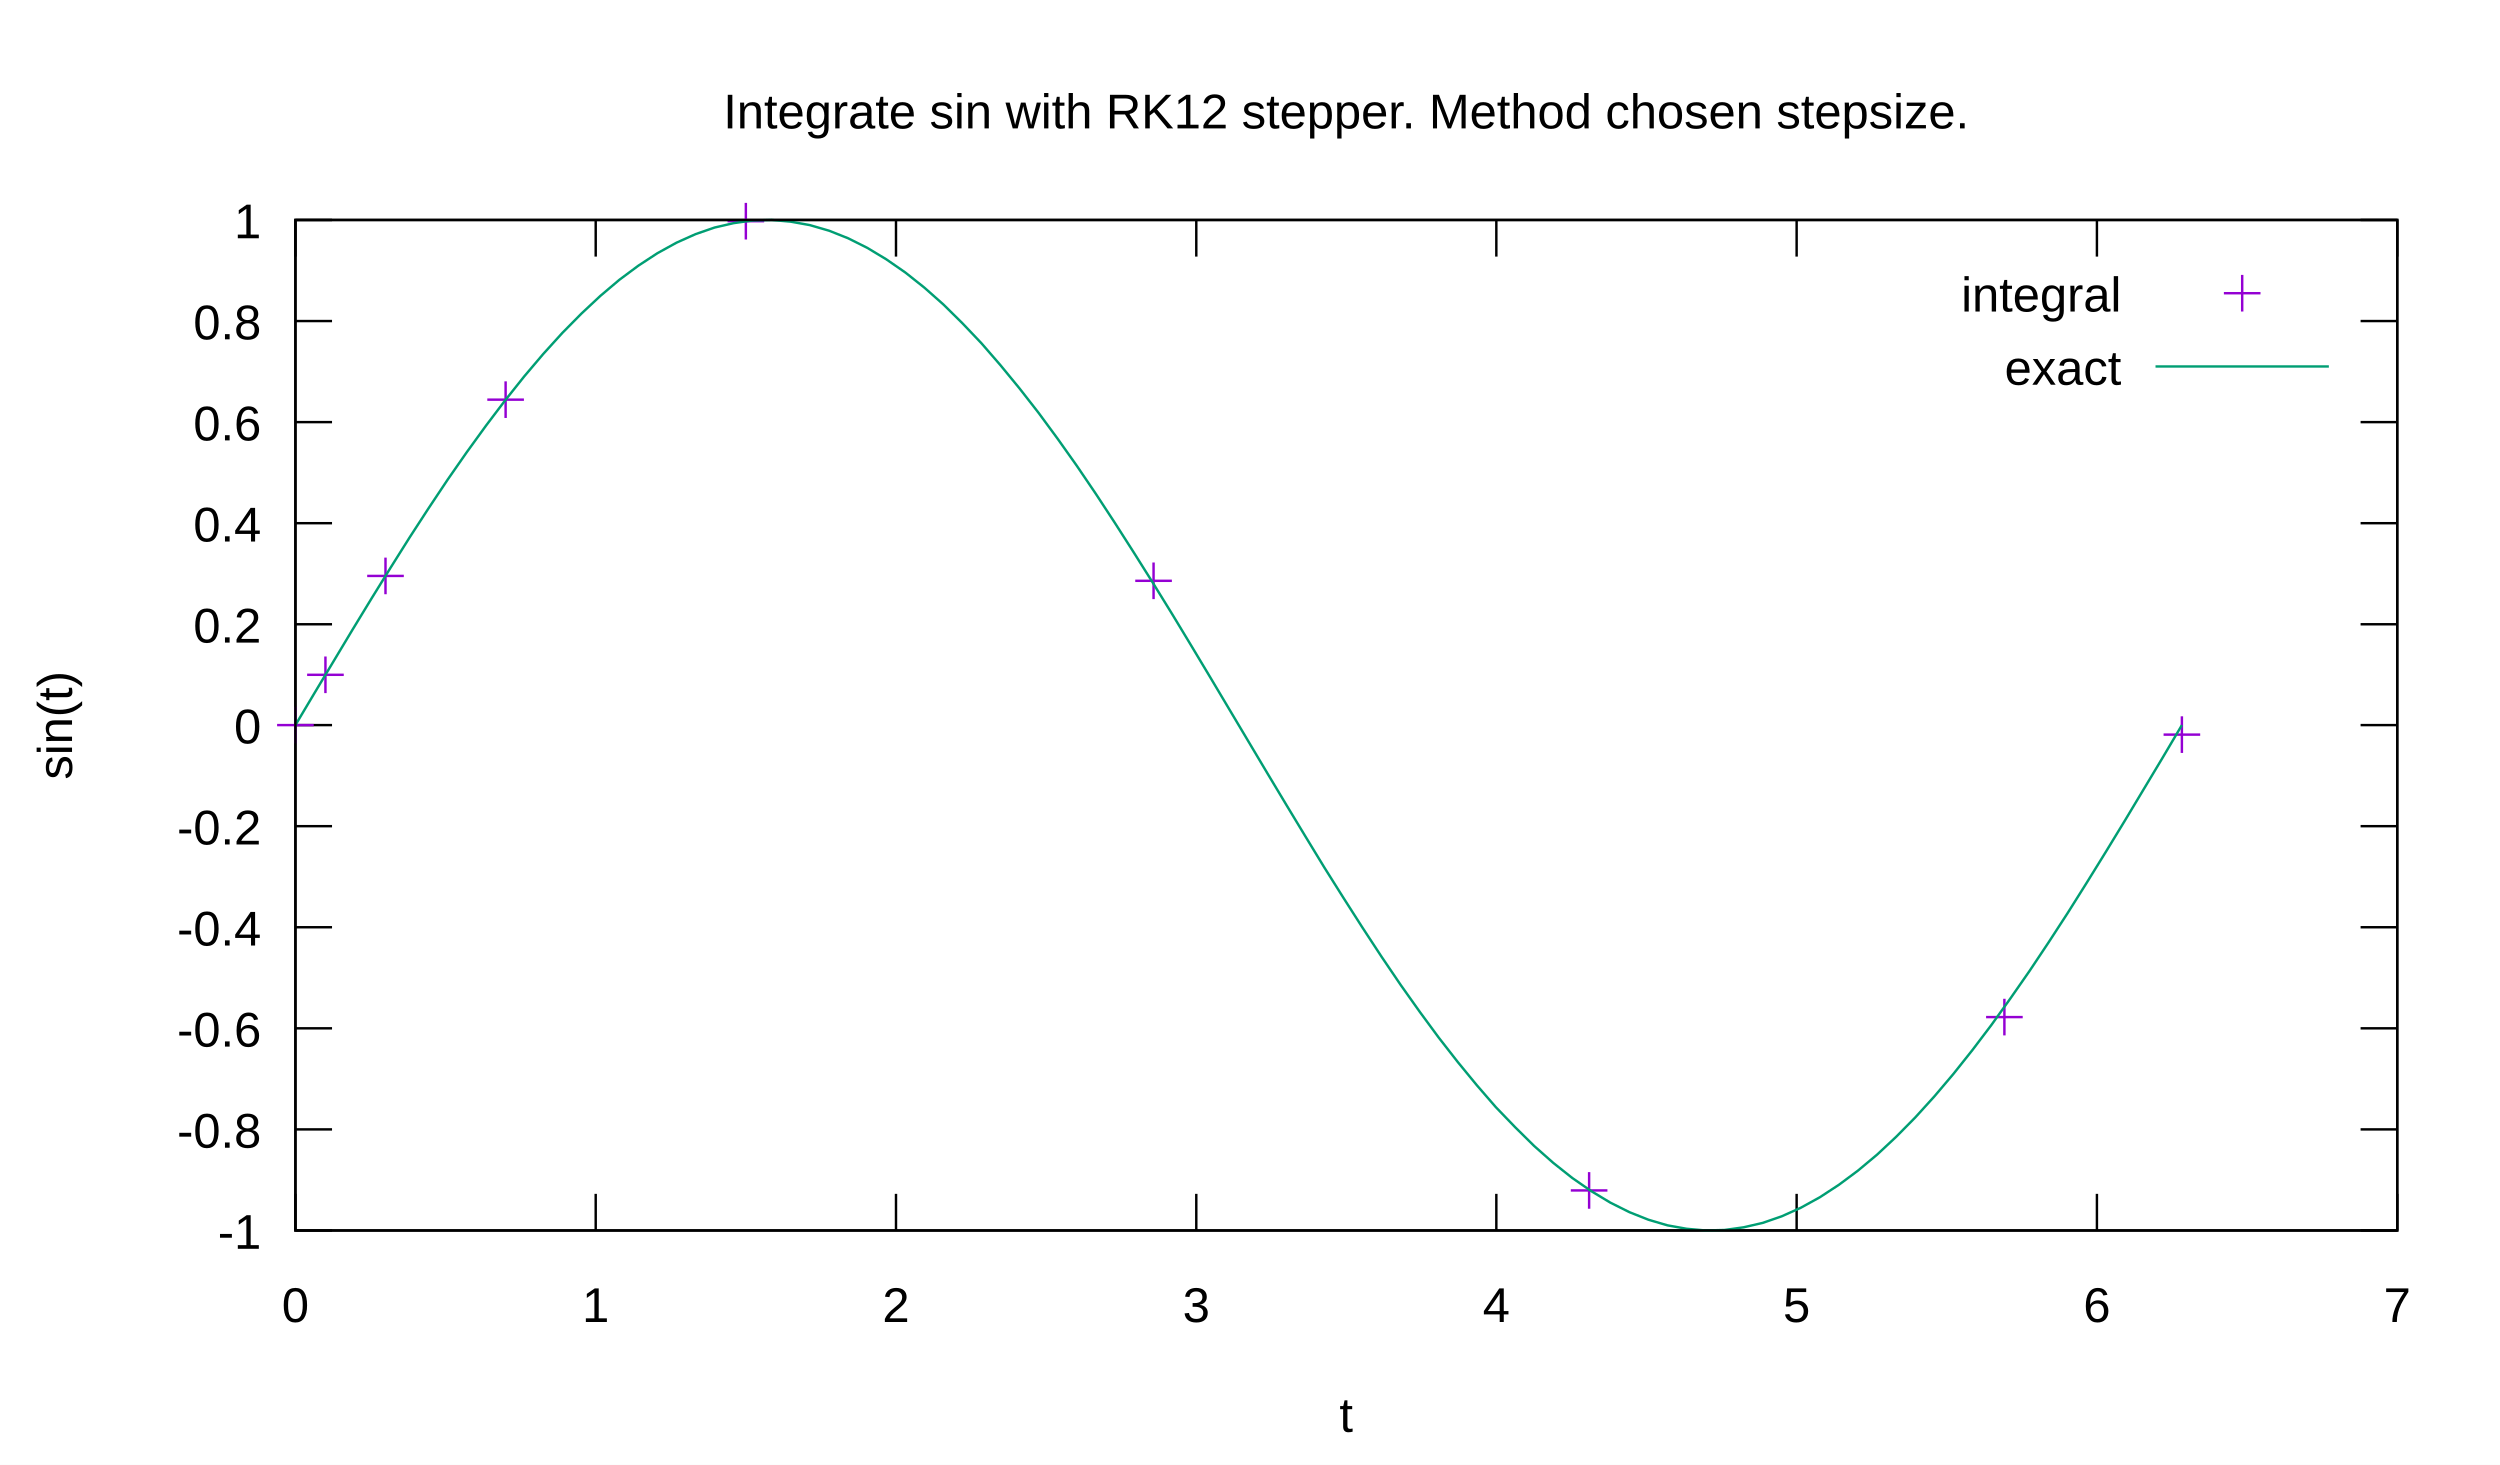
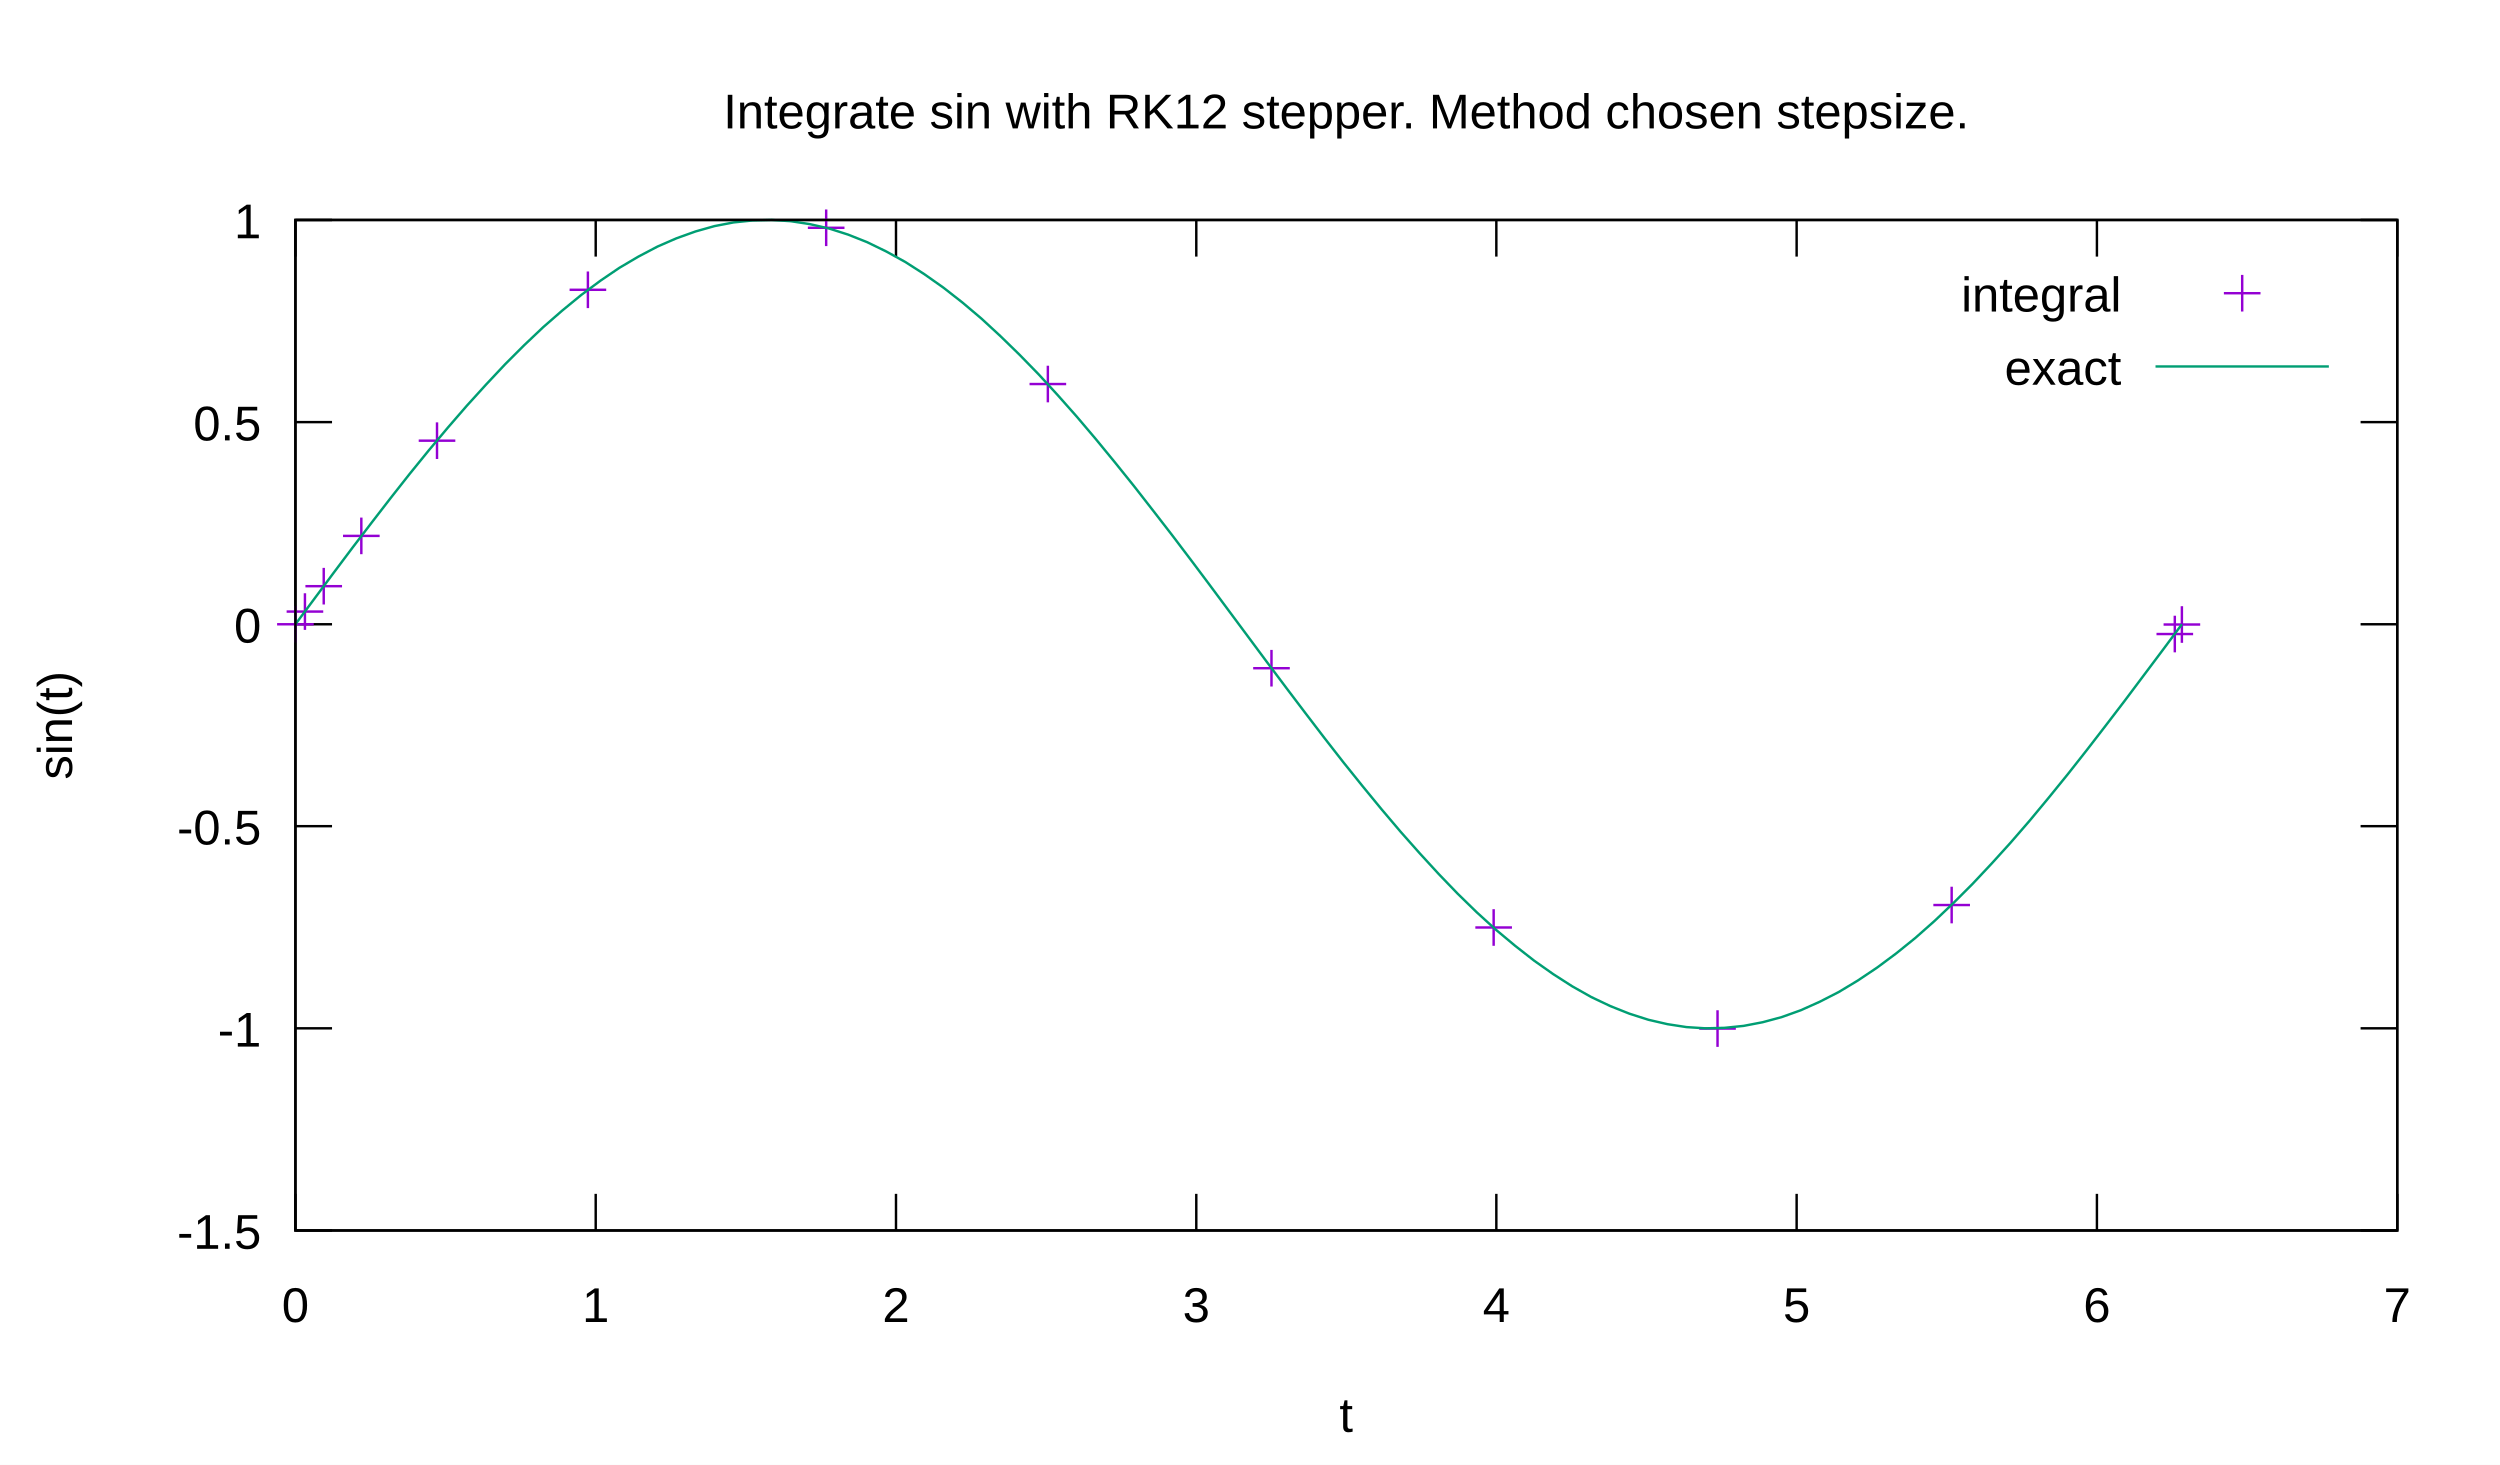
<svg xmlns="http://www.w3.org/2000/svg" xmlns:xlink="http://www.w3.org/1999/xlink" width="1024" height="600" viewBox="0 0 1024 600">
  <g id="gnuplot_canvas">
    <rect x="0" y="0" width="1024" height="600" fill="#ffffff" />
    <defs>
      <circle id="gpDot" r="0.5" stroke-width="0.5" />
      <path id="gpPt0" stroke-width="0.133" stroke="currentColor" d="M-1,0 h2 M0,-1 v2" />
      <path id="gpPt1" stroke-width="0.133" stroke="currentColor" d="M-1,-1 L1,1 M1,-1 L-1,1" />
      <path id="gpPt2" stroke-width="0.133" stroke="currentColor" d="M-1,0 L1,0 M0,-1 L0,1 M-1,-1 L1,1 M-1,1 L1,-1" />
      <rect id="gpPt3" stroke-width="0.133" stroke="currentColor" x="-1" y="-1" width="2" height="2" />
      <rect id="gpPt4" stroke-width="0.133" stroke="currentColor" fill="currentColor" x="-1" y="-1" width="2" height="2" />
      <circle id="gpPt5" stroke-width="0.133" stroke="currentColor" cx="0" cy="0" r="1" />
      <use xlink:href="#gpPt5" id="gpPt6" fill="currentColor" stroke="none" />
      <path id="gpPt7" stroke-width="0.133" stroke="currentColor" d="M0,-1.33 L-1.33,0.67 L1.33,0.67 z" />
      <use xlink:href="#gpPt7" id="gpPt8" fill="currentColor" stroke="none" />
      <use xlink:href="#gpPt7" id="gpPt9" stroke="currentColor" transform="rotate(180)" />
      <use xlink:href="#gpPt9" id="gpPt10" fill="currentColor" stroke="none" />
      <use xlink:href="#gpPt3" id="gpPt11" stroke="currentColor" transform="rotate(45)" />
      <use xlink:href="#gpPt11" id="gpPt12" fill="currentColor" stroke="none" />
      <path id="gpPt13" stroke-width="0.133" stroke="currentColor" d="M0,1.330 L1.265,0.411 L0.782,-1.067 L-0.782,-1.076 L-1.265,0.411 z" />
      <use xlink:href="#gpPt13" id="gpPt14" fill="currentColor" stroke="none" />
      <filter id="textbox" filterUnits="objectBoundingBox" x="0" y="0" height="1" width="1">
        <feFlood flood-color="#FFFFFF" flood-opacity="1" result="bgnd" />
        <feComposite in="SourceGraphic" in2="bgnd" operator="atop" />
      </filter>
      <filter id="greybox" filterUnits="objectBoundingBox" x="0" y="0" height="1" width="1">
        <feFlood flood-color="lightgrey" flood-opacity="1" result="grey" />
        <feComposite in="SourceGraphic" in2="grey" operator="atop" />
      </filter>
    </defs>
    <g fill="none" color="#FFFFFF" stroke="currentColor" stroke-width="1.00" stroke-linecap="butt" stroke-linejoin="miter">
</g>
    <g fill="none" color="black" stroke="currentColor" stroke-width="1.00" stroke-linecap="butt" stroke-linejoin="miter">
      <path stroke="black" d="M121.0,504.0 L136.0,504.0 M981.9,504.0 L966.9,504.0  " />
      <g transform="translate(107.0,511.5)" stroke="none" fill="black" font-family="Arial" font-size="20.00" text-anchor="end">
        <text>
-           <tspan font-family="Arial">-1</tspan>
-         </text>
-       </g>
-     </g>
-     <g fill="none" color="black" stroke="currentColor" stroke-width="1.00" stroke-linecap="butt" stroke-linejoin="miter">
-       <path stroke="black" d="M121.0,462.6 L136.0,462.6 M981.9,462.6 L966.9,462.6  " />
-       <g transform="translate(107.0,470.1)" stroke="none" fill="black" font-family="Arial" font-size="20.00" text-anchor="end">
-         <text>
-           <tspan font-family="Arial">-0.8</tspan>
+           <tspan font-family="Arial">-1.5</tspan>
        </text>
      </g>
    </g>
    <g fill="none" color="black" stroke="currentColor" stroke-width="1.00" stroke-linecap="butt" stroke-linejoin="miter">
      <path stroke="black" d="M121.0,421.2 L136.0,421.2 M981.9,421.2 L966.9,421.2  " />
      <g transform="translate(107.0,428.7)" stroke="none" fill="black" font-family="Arial" font-size="20.00" text-anchor="end">
        <text>
-           <tspan font-family="Arial">-0.6</tspan>
-         </text>
-       </g>
-     </g>
-     <g fill="none" color="black" stroke="currentColor" stroke-width="1.00" stroke-linecap="butt" stroke-linejoin="miter">
-       <path stroke="black" d="M121.0,379.8 L136.0,379.8 M981.9,379.8 L966.9,379.8  " />
-       <g transform="translate(107.0,387.3)" stroke="none" fill="black" font-family="Arial" font-size="20.00" text-anchor="end">
-         <text>
-           <tspan font-family="Arial">-0.4</tspan>
+           <tspan font-family="Arial">-1</tspan>
        </text>
      </g>
    </g>
    <g fill="none" color="black" stroke="currentColor" stroke-width="1.00" stroke-linecap="butt" stroke-linejoin="miter">
      <path stroke="black" d="M121.0,338.4 L136.0,338.4 M981.9,338.4 L966.9,338.4  " />
      <g transform="translate(107.0,345.9)" stroke="none" fill="black" font-family="Arial" font-size="20.00" text-anchor="end">
        <text>
-           <tspan font-family="Arial">-0.2</tspan>
-         </text>
-       </g>
-     </g>
-     <g fill="none" color="black" stroke="currentColor" stroke-width="1.00" stroke-linecap="butt" stroke-linejoin="miter">
-       <path stroke="black" d="M121.0,297.0 L136.0,297.0 M981.9,297.0 L966.9,297.0  " />
-       <g transform="translate(107.0,304.5)" stroke="none" fill="black" font-family="Arial" font-size="20.00" text-anchor="end">
-         <text>
-           <tspan font-family="Arial"> 0</tspan>
+           <tspan font-family="Arial">-0.5</tspan>
        </text>
      </g>
    </g>
    <g fill="none" color="black" stroke="currentColor" stroke-width="1.00" stroke-linecap="butt" stroke-linejoin="miter">
      <path stroke="black" d="M121.0,255.7 L136.0,255.7 M981.9,255.7 L966.9,255.7  " />
      <g transform="translate(107.0,263.2)" stroke="none" fill="black" font-family="Arial" font-size="20.00" text-anchor="end">
        <text>
-           <tspan font-family="Arial"> 0.2</tspan>
-         </text>
-       </g>
-     </g>
-     <g fill="none" color="black" stroke="currentColor" stroke-width="1.00" stroke-linecap="butt" stroke-linejoin="miter">
-       <path stroke="black" d="M121.0,214.3 L136.0,214.3 M981.9,214.3 L966.9,214.3  " />
-       <g transform="translate(107.0,221.8)" stroke="none" fill="black" font-family="Arial" font-size="20.00" text-anchor="end">
-         <text>
-           <tspan font-family="Arial"> 0.4</tspan>
+           <tspan font-family="Arial"> 0</tspan>
        </text>
      </g>
    </g>
    <g fill="none" color="black" stroke="currentColor" stroke-width="1.00" stroke-linecap="butt" stroke-linejoin="miter">
      <path stroke="black" d="M121.0,172.9 L136.0,172.9 M981.9,172.9 L966.9,172.9  " />
      <g transform="translate(107.0,180.4)" stroke="none" fill="black" font-family="Arial" font-size="20.00" text-anchor="end">
        <text>
-           <tspan font-family="Arial"> 0.6</tspan>
-         </text>
-       </g>
-     </g>
-     <g fill="none" color="black" stroke="currentColor" stroke-width="1.00" stroke-linecap="butt" stroke-linejoin="miter">
-       <path stroke="black" d="M121.0,131.5 L136.0,131.5 M981.9,131.5 L966.9,131.5  " />
-       <g transform="translate(107.0,139.0)" stroke="none" fill="black" font-family="Arial" font-size="20.00" text-anchor="end">
-         <text>
-           <tspan font-family="Arial"> 0.8</tspan>
+           <tspan font-family="Arial"> 0.5</tspan>
        </text>
      </g>
    </g>
    <g fill="none" color="black" stroke="currentColor" stroke-width="1.00" stroke-linecap="butt" stroke-linejoin="miter">
      <path stroke="black" d="M121.0,90.1 L136.0,90.1 M981.9,90.1 L966.9,90.1  " />
      <g transform="translate(107.0,97.6)" stroke="none" fill="black" font-family="Arial" font-size="20.00" text-anchor="end">
        <text>
          <tspan font-family="Arial"> 1</tspan>
        </text>
      </g>
    </g>
    <g fill="none" color="black" stroke="currentColor" stroke-width="1.00" stroke-linecap="butt" stroke-linejoin="miter">
      <path stroke="black" d="M121.0,504.0 L121.0,489.0 M121.0,90.1 L121.0,105.1  " />
      <g transform="translate(121.0,541.5)" stroke="none" fill="black" font-family="Arial" font-size="20.00" text-anchor="middle">
        <text>
          <tspan font-family="Arial"> 0</tspan>
        </text>
      </g>
    </g>
    <g fill="none" color="black" stroke="currentColor" stroke-width="1.00" stroke-linecap="butt" stroke-linejoin="miter">
      <path stroke="black" d="M244.0,504.0 L244.0,489.0 M244.0,90.1 L244.0,105.1  " />
      <g transform="translate(244.0,541.5)" stroke="none" fill="black" font-family="Arial" font-size="20.00" text-anchor="middle">
        <text>
          <tspan font-family="Arial"> 1</tspan>
        </text>
      </g>
    </g>
    <g fill="none" color="black" stroke="currentColor" stroke-width="1.00" stroke-linecap="butt" stroke-linejoin="miter">
      <path stroke="black" d="M367.0,504.0 L367.0,489.0 M367.0,90.1 L367.0,105.1  " />
      <g transform="translate(367.0,541.5)" stroke="none" fill="black" font-family="Arial" font-size="20.00" text-anchor="middle">
        <text>
          <tspan font-family="Arial"> 2</tspan>
        </text>
      </g>
    </g>
    <g fill="none" color="black" stroke="currentColor" stroke-width="1.00" stroke-linecap="butt" stroke-linejoin="miter">
      <path stroke="black" d="M490.0,504.0 L490.0,489.0 M490.0,90.1 L490.0,105.1  " />
      <g transform="translate(490.0,541.5)" stroke="none" fill="black" font-family="Arial" font-size="20.00" text-anchor="middle">
        <text>
          <tspan font-family="Arial"> 3</tspan>
        </text>
      </g>
    </g>
    <g fill="none" color="black" stroke="currentColor" stroke-width="1.00" stroke-linecap="butt" stroke-linejoin="miter">
      <path stroke="black" d="M612.9,504.0 L612.9,489.0 M612.9,90.1 L612.9,105.1  " />
      <g transform="translate(612.9,541.5)" stroke="none" fill="black" font-family="Arial" font-size="20.00" text-anchor="middle">
        <text>
          <tspan font-family="Arial"> 4</tspan>
        </text>
      </g>
    </g>
    <g fill="none" color="black" stroke="currentColor" stroke-width="1.00" stroke-linecap="butt" stroke-linejoin="miter">
      <path stroke="black" d="M735.9,504.0 L735.9,489.0 M735.9,90.1 L735.9,105.1  " />
      <g transform="translate(735.9,541.5)" stroke="none" fill="black" font-family="Arial" font-size="20.00" text-anchor="middle">
        <text>
          <tspan font-family="Arial"> 5</tspan>
        </text>
      </g>
    </g>
    <g fill="none" color="black" stroke="currentColor" stroke-width="1.00" stroke-linecap="butt" stroke-linejoin="miter">
      <path stroke="black" d="M858.9,504.0 L858.9,489.0 M858.9,90.1 L858.9,105.1  " />
      <g transform="translate(858.9,541.5)" stroke="none" fill="black" font-family="Arial" font-size="20.00" text-anchor="middle">
        <text>
          <tspan font-family="Arial"> 6</tspan>
        </text>
      </g>
    </g>
    <g fill="none" color="black" stroke="currentColor" stroke-width="1.00" stroke-linecap="butt" stroke-linejoin="miter">
      <path stroke="black" d="M981.9,504.0 L981.9,489.0 M981.9,90.1 L981.9,105.1  " />
      <g transform="translate(981.9,541.5)" stroke="none" fill="black" font-family="Arial" font-size="20.00" text-anchor="middle">
        <text>
          <tspan font-family="Arial"> 7</tspan>
        </text>
      </g>
    </g>
    <g fill="none" color="black" stroke="currentColor" stroke-width="1.00" stroke-linecap="butt" stroke-linejoin="miter">
</g>
    <g fill="none" color="black" stroke="currentColor" stroke-width="1.00" stroke-linecap="butt" stroke-linejoin="miter">
      <path stroke="black" d="M121.0,90.1 L121.0,504.0 L981.9,504.0 L981.9,90.1 L121.0,90.1 Z  " />
    </g>
    <g fill="none" color="black" stroke="currentColor" stroke-width="1.00" stroke-linecap="butt" stroke-linejoin="miter">
      <g transform="translate(29.5,297.1) rotate(270)" stroke="none" fill="black" font-family="Arial" font-size="20.00" text-anchor="middle">
        <text>
          <tspan font-family="Arial">sin(t)</tspan>
        </text>
      </g>
    </g>
    <g fill="none" color="black" stroke="currentColor" stroke-width="1.00" stroke-linecap="butt" stroke-linejoin="miter">
      <g transform="translate(551.4,586.5)" stroke="none" fill="black" font-family="Arial" font-size="20.00" text-anchor="middle">
        <text>
          <tspan font-family="Arial">t</tspan>
        </text>
      </g>
    </g>
    <g fill="none" color="black" stroke="currentColor" stroke-width="1.00" stroke-linecap="butt" stroke-linejoin="miter">
      <g transform="translate(551.4,52.6)" stroke="none" fill="black" font-family="Arial" font-size="20.00" text-anchor="middle">
        <text>
          <tspan font-family="Arial">Integrate sin with RK12 stepper. Method chosen stepsize.</tspan>
        </text>
      </g>
    </g>
    <g id="gnuplot_plot_1">
      <g fill="none" color="black" stroke="currentColor" stroke-width="1.00" stroke-linecap="butt" stroke-linejoin="miter">
        <g transform="translate(868.9,127.6)" stroke="none" fill="black" font-family="Arial" font-size="20.00" text-anchor="end">
          <text>
            <tspan font-family="Arial">integral</tspan>
          </text>
        </g>
      </g>
      <g fill="none" color="black" stroke="currentColor" stroke-width="1.00" stroke-linecap="butt" stroke-linejoin="miter">
-         <use xlink:href="#gpPt0" transform="translate(121.0,297.0) scale(7.50)" color="rgb(148,   0, 211)" />
-         <use xlink:href="#gpPt0" transform="translate(133.3,276.4) scale(7.50)" color="rgb(148,   0, 211)" />
-         <use xlink:href="#gpPt0" transform="translate(157.9,235.9) scale(7.50)" color="rgb(148,   0, 211)" />
-         <use xlink:href="#gpPt0" transform="translate(207.1,163.7) scale(7.50)" color="rgb(148,   0, 211)" />
-         <use xlink:href="#gpPt0" transform="translate(305.5,90.6) scale(7.50)" color="rgb(148,   0, 211)" />
-         <use xlink:href="#gpPt0" transform="translate(472.5,237.9) scale(7.50)" color="rgb(148,   0, 211)" />
-         <use xlink:href="#gpPt0" transform="translate(650.9,487.6) scale(7.50)" color="rgb(148,   0, 211)" />
-         <use xlink:href="#gpPt0" transform="translate(821.0,416.6) scale(7.50)" color="rgb(148,   0, 211)" />
-         <use xlink:href="#gpPt0" transform="translate(893.7,300.9) scale(7.50)" color="rgb(148,   0, 211)" />
+         <use xlink:href="#gpPt0" transform="translate(121.0,255.7) scale(7.50)" color="rgb(148,   0, 211)" />
+         <use xlink:href="#gpPt0" transform="translate(124.9,250.5) scale(7.50)" color="rgb(148,   0, 211)" />
+         <use xlink:href="#gpPt0" transform="translate(132.6,240.1) scale(7.50)" color="rgb(148,   0, 211)" />
+         <use xlink:href="#gpPt0" transform="translate(148.0,219.5) scale(7.50)" color="rgb(148,   0, 211)" />
+         <use xlink:href="#gpPt0" transform="translate(179.0,180.5) scale(7.50)" color="rgb(148,   0, 211)" />
+         <use xlink:href="#gpPt0" transform="translate(240.8,118.7) scale(7.50)" color="rgb(148,   0, 211)" />
+         <use xlink:href="#gpPt0" transform="translate(338.4,93.3) scale(7.50)" color="rgb(148,   0, 211)" />
+         <use xlink:href="#gpPt0" transform="translate(429.2,157.3) scale(7.50)" color="rgb(148,   0, 211)" />
+         <use xlink:href="#gpPt0" transform="translate(520.8,273.7) scale(7.50)" color="rgb(148,   0, 211)" />
+         <use xlink:href="#gpPt0" transform="translate(611.8,379.9) scale(7.50)" color="rgb(148,   0, 211)" />
+         <use xlink:href="#gpPt0" transform="translate(703.5,421.3) scale(7.50)" color="rgb(148,   0, 211)" />
+         <use xlink:href="#gpPt0" transform="translate(799.4,370.7) scale(7.50)" color="rgb(148,   0, 211)" />
+         <use xlink:href="#gpPt0" transform="translate(890.8,259.7) scale(7.50)" color="rgb(148,   0, 211)" />
+         <use xlink:href="#gpPt0" transform="translate(893.7,255.8) scale(7.50)" color="rgb(148,   0, 211)" />
        <use xlink:href="#gpPt0" transform="translate(918.4,120.1) scale(7.50)" color="rgb(148,   0, 211)" />
      </g>
    </g>
    <g id="gnuplot_plot_2">
      <g fill="none" color="black" stroke="currentColor" stroke-width="1.00" stroke-linecap="butt" stroke-linejoin="miter">
        <g transform="translate(868.9,157.6)" stroke="none" fill="black" font-family="Arial" font-size="20.00" text-anchor="end">
          <text>
            <tspan font-family="Arial">exact</tspan>
          </text>
        </g>
      </g>
      <g fill="none" color="black" stroke="currentColor" stroke-width="1.00" stroke-linecap="butt" stroke-linejoin="miter">
-         <path stroke="rgb(  0, 158, 115)" d="M882.9,150.1 L953.9,150.1 M121.0,297.0 L128.8,283.9 L136.6,270.9 L144.4,257.9 L152.2,245.1 L160.0,232.5   L167.8,220.1 L175.6,208.1 L183.4,196.4 L191.2,185.2 L199.1,174.3 L206.9,164.0 L214.7,154.2 L222.5,145.0   L230.3,136.4 L238.1,128.5 L245.9,121.2 L253.7,114.6 L261.5,108.8 L269.3,103.7 L277.1,99.4 L284.9,95.9   L292.7,93.2 L300.5,91.4 L308.3,90.3 L316.1,90.1 L323.9,90.8 L331.7,92.2 L339.6,94.5 L347.4,97.6   L355.2,101.5 L363.0,106.2 L370.8,111.6 L378.6,117.8 L386.4,124.7 L394.2,132.4 L402.0,140.6 L409.8,149.6   L417.6,159.1 L425.4,169.1 L433.2,179.7 L441.0,190.7 L448.8,202.2 L456.6,214.1 L464.4,226.3 L472.2,238.7   L480.1,251.5 L487.9,264.4 L495.7,277.4 L503.5,290.5 L511.3,303.6 L519.1,316.7 L526.9,329.7 L534.7,342.6   L542.5,355.4 L550.3,367.8 L558.1,380.0 L565.9,391.9 L573.7,403.4 L581.5,414.4 L589.3,425.0 L597.1,435.0   L604.9,444.5 L612.7,453.5 L620.6,461.7 L628.4,469.4 L636.2,476.3 L644.0,482.5 L651.8,487.9 L659.6,492.6   L667.4,496.5 L675.2,499.6 L683.0,501.9 L690.8,503.3 L698.6,504.0 L706.4,503.8 L714.2,502.7 L722.0,500.9   L729.8,498.2 L737.6,494.7 L745.4,490.4 L753.2,485.3 L761.0,479.5 L768.9,472.9 L776.7,465.6 L784.5,457.7   L792.3,449.1 L800.1,439.9 L807.9,430.1 L815.7,419.8 L823.5,408.9 L831.3,397.7 L839.1,386.0 L846.9,374.0   L854.7,361.6 L862.5,349.0 L870.3,336.2 L878.1,323.2 L885.9,310.2 L893.7,297.0  " />
+         <path stroke="rgb(  0, 158, 115)" d="M882.9,150.1 L953.9,150.1 M121.0,255.7 L128.8,245.2 L136.6,234.7 L144.4,224.3 L152.2,214.1 L160.0,204.0   L167.8,194.1 L175.6,184.5 L183.4,175.2 L191.2,166.2 L199.1,157.5 L206.9,149.2 L214.7,141.4 L222.5,134.0   L230.3,127.2 L238.1,120.8 L245.9,115.0 L253.7,109.7 L261.5,105.1 L269.3,101.0 L277.1,97.6 L284.9,94.8   L292.7,92.6 L300.5,91.1 L308.3,90.3 L316.1,90.1 L323.9,90.6 L331.7,91.8 L339.6,93.6 L347.4,96.1   L355.2,99.2 L363.0,103.0 L370.8,107.3 L378.6,112.3 L386.4,117.8 L394.2,123.9 L402.0,130.5 L409.8,137.7   L417.6,145.3 L425.4,153.3 L433.2,161.8 L441.0,170.6 L448.8,179.8 L456.6,189.3 L464.4,199.0 L472.2,209.0   L480.1,219.2 L487.9,229.5 L495.7,239.9 L503.5,250.4 L511.3,260.9 L519.1,271.4 L526.9,281.8 L534.7,292.1   L542.5,302.3 L550.3,312.3 L558.1,322.0 L565.9,331.5 L573.7,340.7 L581.5,349.5 L589.3,358.0 L597.1,366.1   L604.9,373.7 L612.7,380.8 L620.6,387.4 L628.4,393.5 L636.2,399.0 L644.0,404.0 L651.8,408.4 L659.6,412.1   L667.4,415.2 L675.2,417.7 L683.0,419.5 L690.8,420.7 L698.6,421.2 L706.4,421.0 L714.2,420.2 L722.0,418.7   L729.8,416.6 L737.6,413.8 L745.4,410.3 L753.2,406.3 L761.0,401.6 L768.9,396.3 L776.7,390.5 L784.5,384.2   L792.3,377.3 L800.1,369.9 L807.9,362.1 L815.7,353.8 L823.5,345.2 L831.3,336.2 L839.1,326.8 L846.9,317.2   L854.7,307.3 L862.5,297.2 L870.3,287.0 L878.1,276.6 L885.9,266.2 L893.7,255.7  " />
      </g>
    </g>
    <g fill="none" color="#FFFFFF" stroke="rgb(  0, 158, 115)" stroke-width="2.00" stroke-linecap="butt" stroke-linejoin="miter">
</g>
    <g fill="none" color="black" stroke="currentColor" stroke-width="2.00" stroke-linecap="butt" stroke-linejoin="miter">
</g>
    <g fill="none" color="black" stroke="black" stroke-width="1.00" stroke-linecap="butt" stroke-linejoin="miter">
</g>
    <g fill="none" color="black" stroke="currentColor" stroke-width="1.00" stroke-linecap="butt" stroke-linejoin="miter">
      <path stroke="black" d="M121.0,90.1 L121.0,504.0 L981.9,504.0 L981.9,90.1 L121.0,90.1 Z  " />
    </g>
    <g fill="none" color="black" stroke="currentColor" stroke-width="1.00" stroke-linecap="butt" stroke-linejoin="miter">
</g>
  </g>
</svg>
